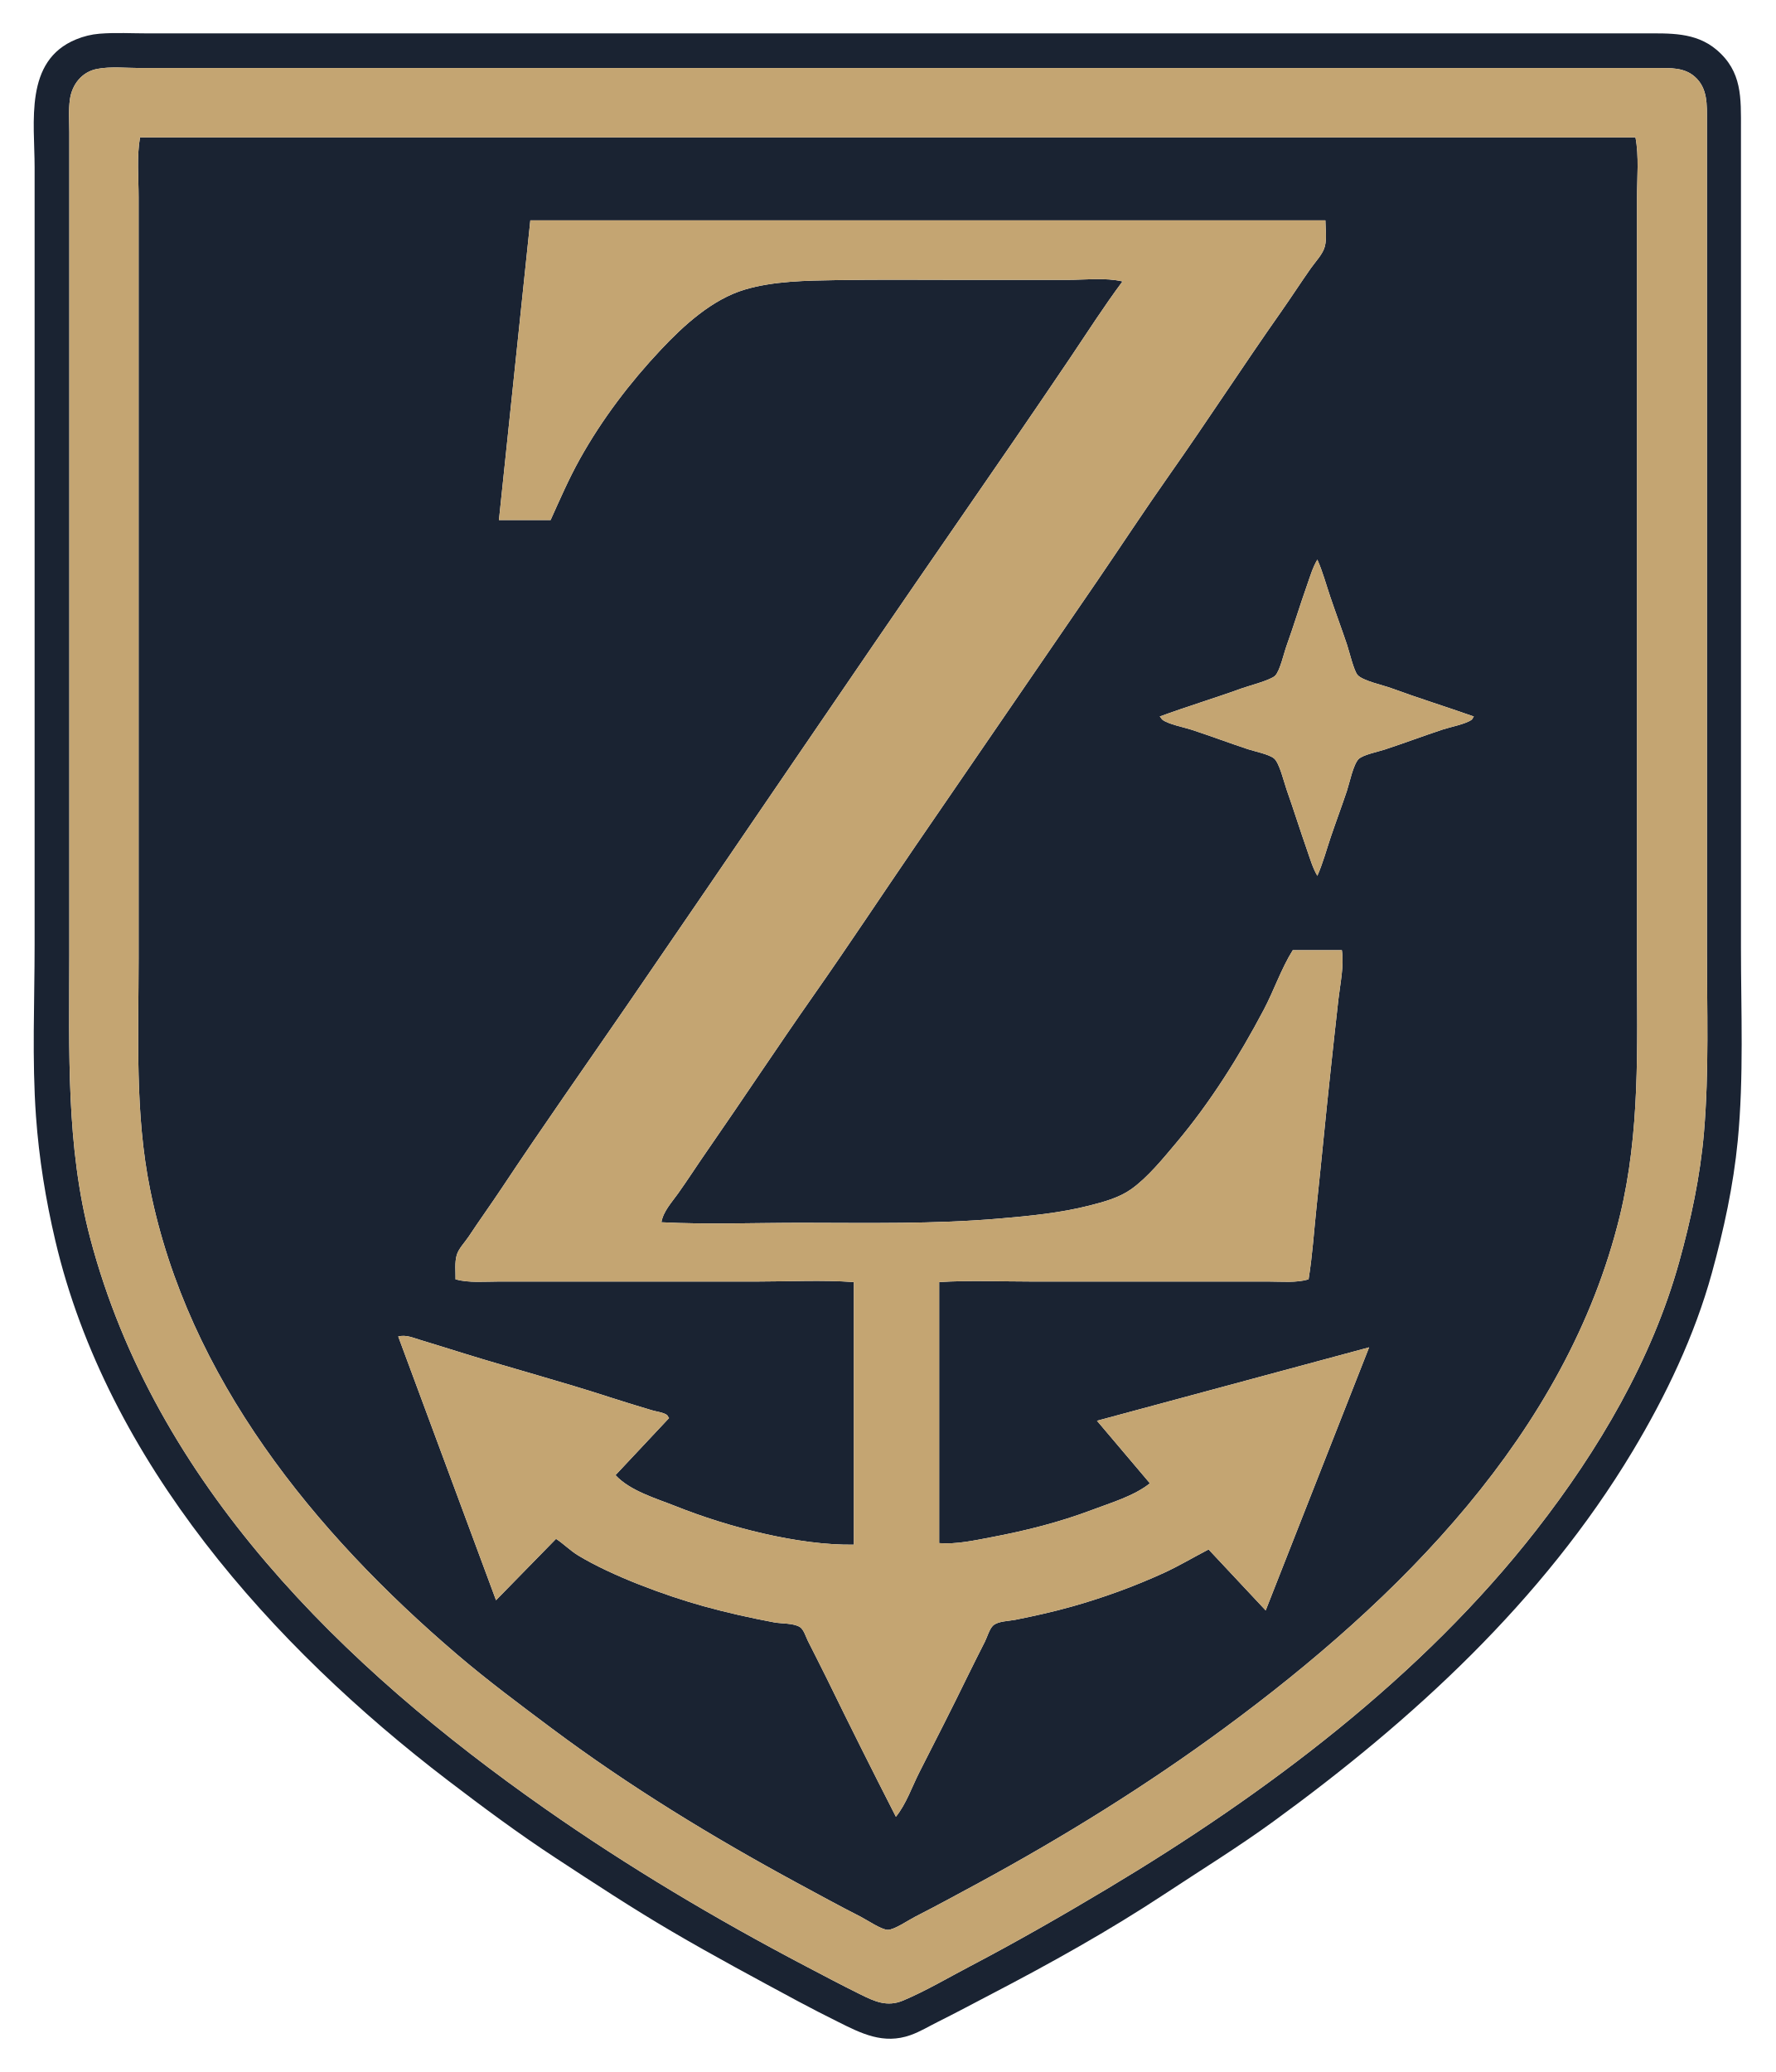
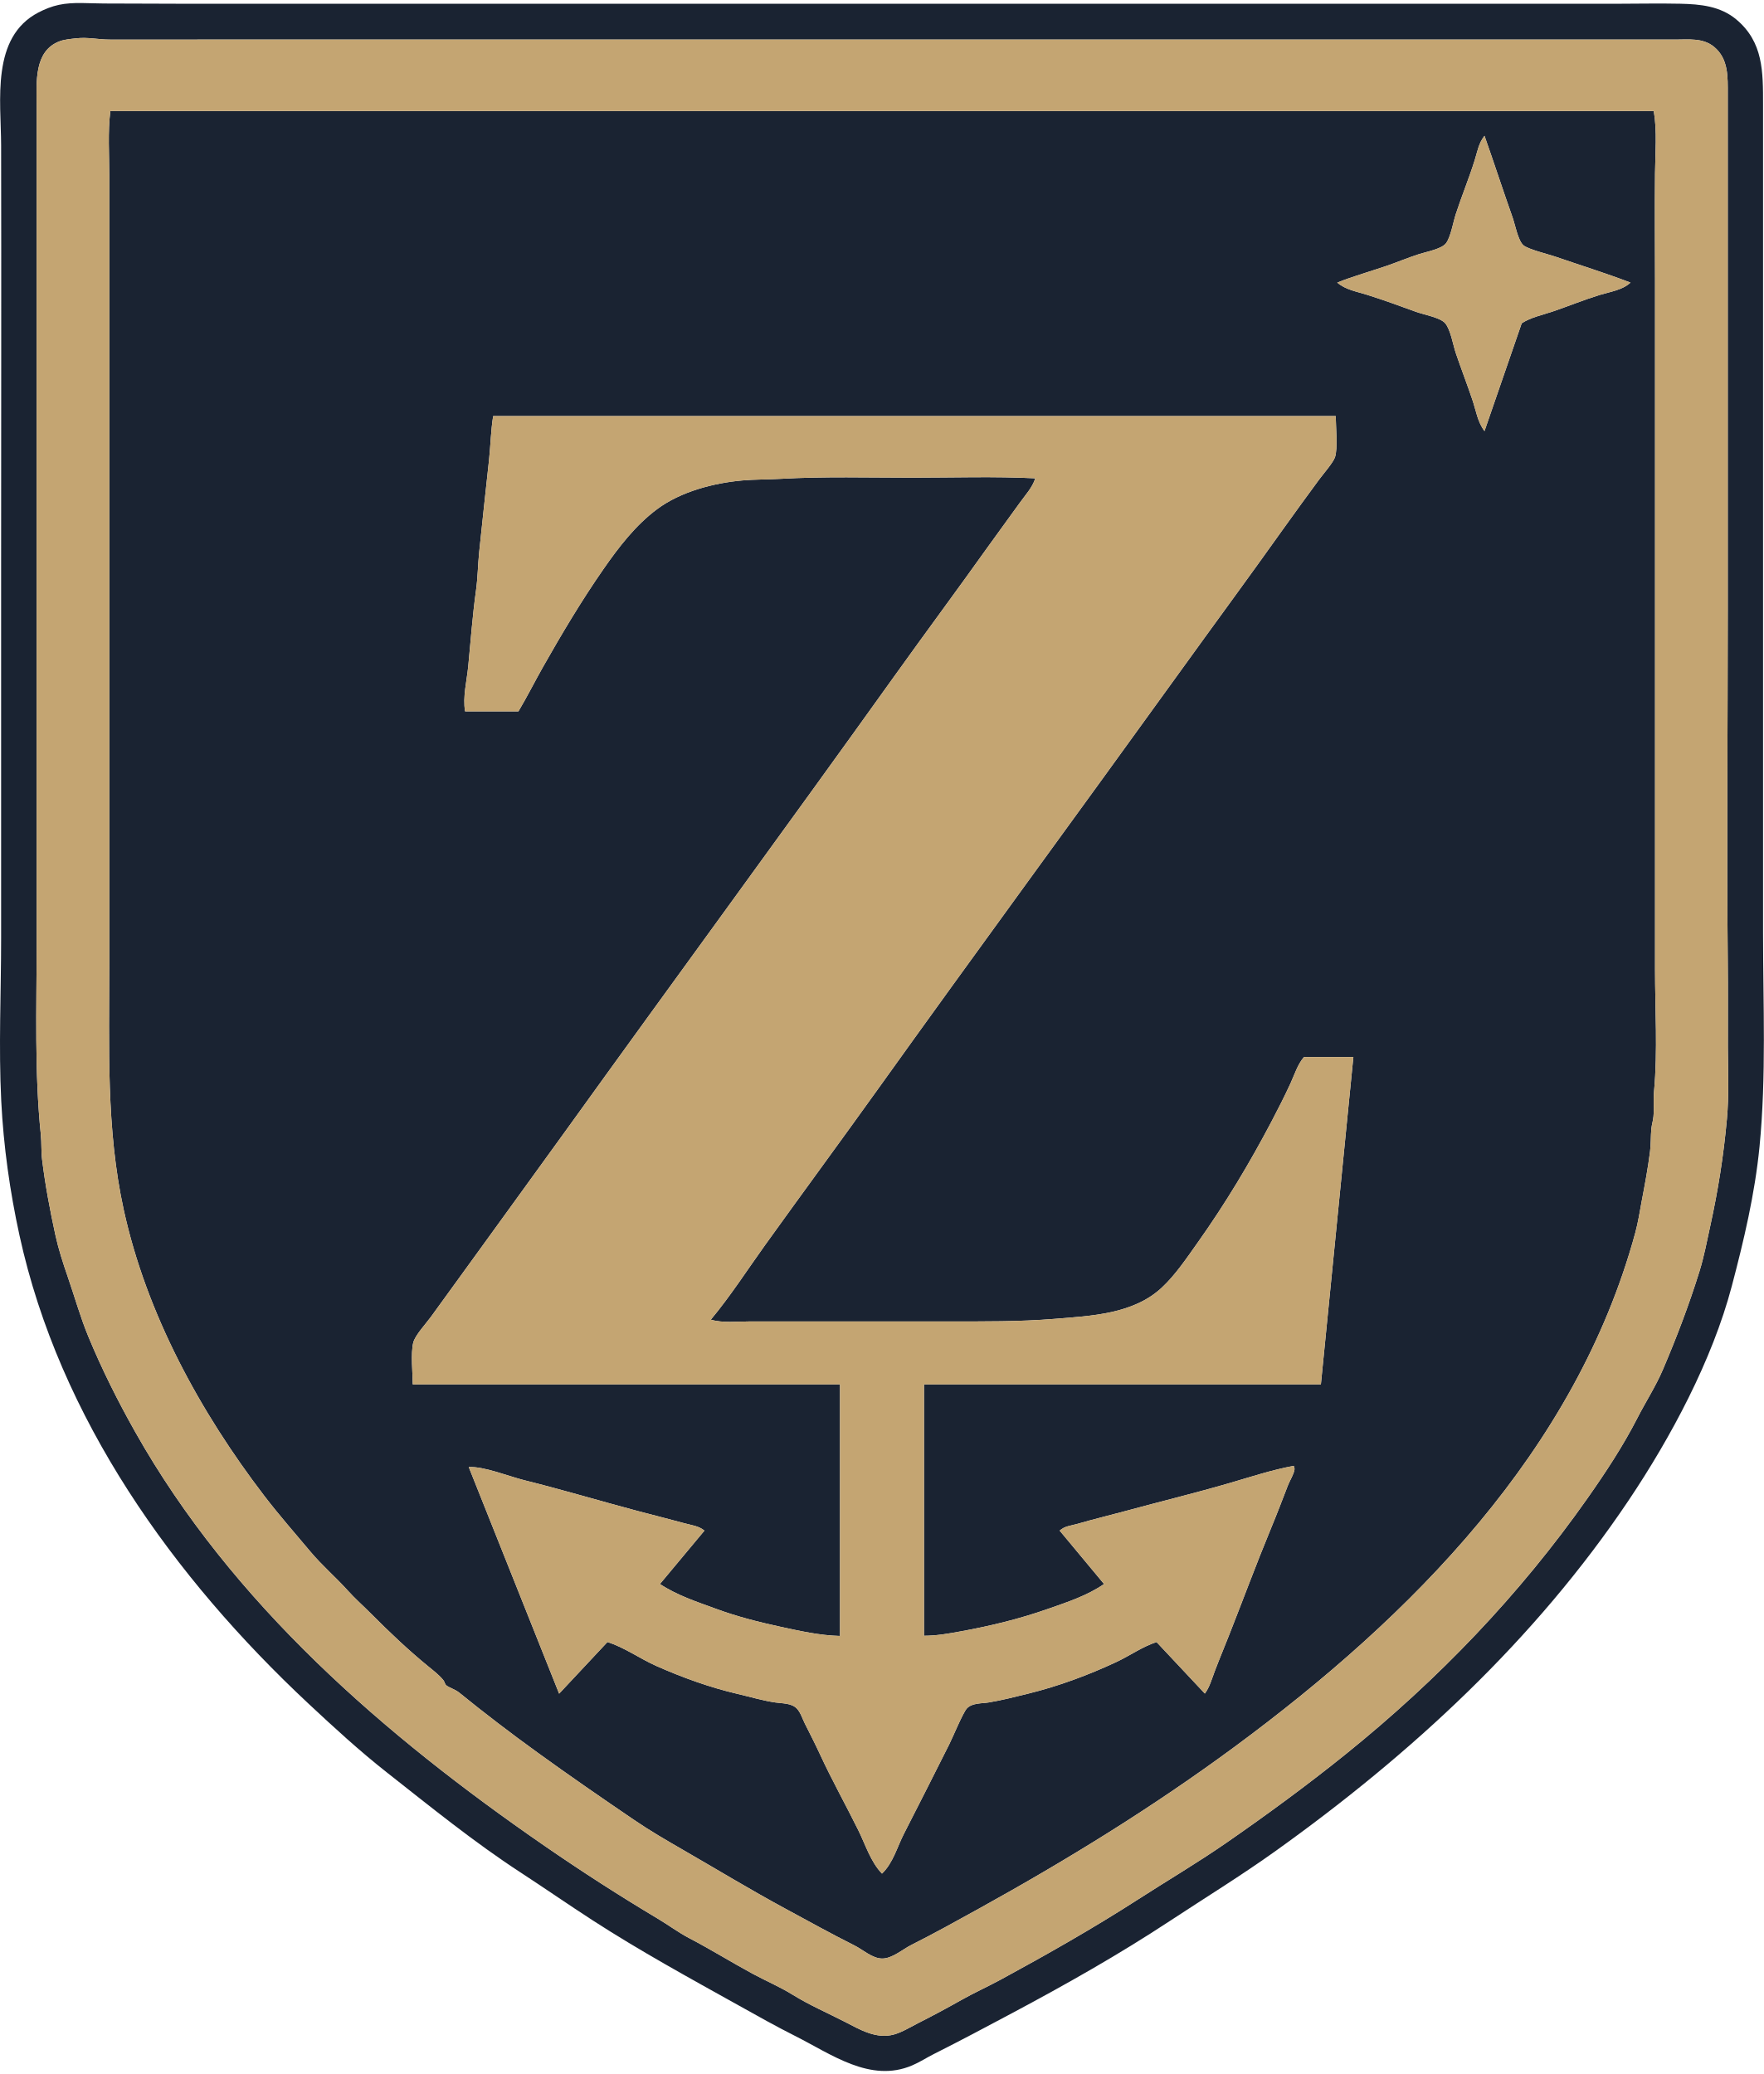
- <svg xmlns="http://www.w3.org/2000/svg" viewBox="178 243 653 762">
-   <style>.t{fill:#1a2332}.g{fill:#C4A572}@media(prefers-color-scheme:dark){.t{fill:#232E42}}</style>
-   <path class="t" fill-rule="evenodd" d="M214.57 255.4C220.49 254.92 226.56 255.28 232.5 255.28C243.17 255.28 253.83 255.28 264.5 255.28C296.83 255.28 329.17 255.28 361.5 255.28C459.5 255.28 557.5 255.28 655.5 255.28C691.83 255.28 728.17 255.28 764.5 255.28C770.5 255.28 776.5 255.28 782.5 255.28C792.01 255.28 801.53 254.76 809.25 261.25C818.82 269.3 818.3 279 818.3 290.5C818.3 299.5 818.3 308.5 818.3 317.5C818.3 367.83 818.3 418.17 818.3 468.5C818.3 509.5 818.3 550.5 818.3 591.5C818.3 615.09 819.39 638.99 817.12 662.5C815.51 679.08 812 695.17 807.59 711.2C801.26 734.2 790.62 756.45 778.37 776.84C745.36 831.74 697.74 875.45 646.33 912.87C633.3 922.35 619.61 930.78 606.18 939.65C585.87 953.05 564.33 965.04 542.75 976.28C536.17 979.71 529.65 983.21 523.01 986.52C519.68 988.17 516.41 990.18 512.89 991.43C502.9 994.97 494.83 990.87 486.05 986.47C481.17 984.04 476.34 981.58 471.54 979C455.98 970.62 440.42 962.29 425.17 953.35C410.57 944.8 396.43 935.5 382.28 926.23C368.68 917.32 355.65 907.63 342.73 897.77C278.07 848.37 217.41 780.43 198.35 699.29C194.8 684.21 192.34 668.96 191.23 653.5C189.74 632.63 190.73 611.41 190.73 590.5C190.73 546.83 190.73 503.17 190.73 459.5C190.73 407.83 190.73 356.17 190.73 304.5C190.73 287.91 186.84 265.32 205.98 257.49C208.71 256.36 211.62 255.64 214.57 255.4ZM213.7 268.35C208.1 269.42 204.5 274.08 203.72 279.5C203.15 283.42 203.49 287.55 203.49 291.5C203.49 298.83 203.49 306.17 203.49 313.5C203.49 361.83 203.49 410.17 203.49 458.5C203.49 503.83 203.49 549.17 203.49 594.5C203.49 629.32 202.21 664.46 211.2 698.44C235.07 788.74 304.13 856.07 378.37 908.09C409 929.55 441.27 948.76 474.39 966.12C480.97 969.57 487.53 973.05 494.19 976.34C499.62 979.03 504.22 981.23 510.22 978.69C518.61 975.14 526.61 970.39 534.66 966.17C551.8 957.18 568.57 947.57 585.17 937.64C643.62 902.68 700.97 859.69 743.09 805.62C765.88 776.37 785.54 743.12 795.56 707.15C799.89 691.61 803.32 675.57 804.69 659.49C806.61 636.93 805.78 614.12 805.78 591.5C805.78 550.5 805.78 509.5 805.78 468.5C805.78 419.83 805.78 371.17 805.78 322.5C805.78 310.83 805.78 299.17 805.78 287.5C805.78 281.6 806.15 275.45 801.29 271.18C797.4 267.77 792.35 268.02 787.5 268.02C778.83 268.02 770.17 268.02 761.5 268.02C726.17 268.02 690.83 268.02 655.5 268.02C555.83 268.02 456.17 268.02 356.5 268.02C324.5 268.02 292.5 268.02 260.5 268.02C250.17 268.02 239.83 268.02 229.5 268.02C224.37 268.02 218.75 267.38 213.7 268.35ZM229.5 293.51C412.83 293.51 596.17 293.51 779.5 293.51C780.84 300.55 780.07 308.3 780.07 315.5C780.07 328.17 780.07 340.83 780.07 353.5C780.07 393.5 780.07 433.5 780.07 473.5C780.07 514.5 780.07 555.5 780.07 596.5C780.07 628.15 781.29 659.34 773.71 690.34C754.15 770.24 692.29 831.46 628.16 878.64C599.55 899.69 569.17 918.52 537.95 935.46C530.15 939.69 522.35 943.93 514.45 947.96C512.14 949.14 506.88 952.74 504.51 952.72C502.17 952.69 496.87 949.09 494.59 947.92C486.68 943.9 478.9 939.64 471.1 935.42C439.94 918.54 409.27 899.83 380.88 878.6C369.1 869.78 357.3 861.01 346.1 851.44C293.53 806.54 247.24 749.75 233.21 680.44C227.56 652.53 228.98 623.82 228.98 595.5C228.98 555.17 228.98 514.83 228.98 474.5C228.98 434.17 228.98 393.83 228.98 353.5C228.98 340.83 228.98 328.17 228.98 315.5C228.98 308.28 228.26 300.6 229.5 293.51ZM665.46 324.03C567.99 324.03 470.52 324.03 373.05 324.03C369.2 360.77 365.35 397.52 361.5 434.26C367.83 434.26 374.17 434.26 380.5 434.26C383.93 426.66 387.21 419.07 391.29 411.76C399.4 397.22 409.68 383.69 421.08 371.58C429.48 362.65 439.94 353.07 451.96 349.49C462.52 346.35 474.56 346.2 485.5 346.02C501.49 345.76 517.5 345.93 533.5 345.93C545.83 345.93 558.17 345.93 570.5 345.93C577.06 345.93 584.5 345 590.84 346.5C584 355.68 577.79 365.4 571.4 374.89C557.86 394.95 544.12 414.91 530.36 434.82C489.6 493.81 449.46 553.23 408.86 612.33C393.38 634.86 377.61 657.22 362.49 679.99C358.51 685.98 354.3 691.81 350.34 697.81C348.98 699.86 346.67 702.18 345.98 704.55C345.17 707.32 345.58 710.64 345.54 713.5C350.59 714.87 356.2 714.3 361.5 714.3C370.83 714.3 380.17 714.3 389.5 714.3C411.83 714.3 434.17 714.3 456.5 714.3C468.28 714.3 480.29 713.65 492.03 714.5C492.03 746.69 492.03 778.88 492.03 811.07C471.57 811.38 445.55 804.52 426.53 796.92C419.29 794.03 409.78 791.34 404.37 785.5C410.94 778.5 417.5 771.5 424.07 764.5C423.72 764.18 423.63 763.6 423.24 763.33C421.88 762.39 419.35 762.12 417.77 761.64C412.69 760.1 407.58 758.58 402.53 756.93C384.72 751.12 366.57 746.3 348.67 740.75C343.32 739.09 337.98 737.41 332.62 735.79C329.73 734.92 327.34 733.79 324.46 734.5C336.45 766.83 348.44 799.17 360.43 831.5C367.79 823.98 375.14 816.46 382.5 808.93C385.31 810.76 387.7 813.24 390.57 814.99C402.98 822.53 422.65 829.79 436.69 833.68C445.26 836.06 454 838.01 462.73 839.65C465.47 840.17 469.76 839.86 472.18 841.36C473.6 842.24 474.38 844.96 475.1 846.4C477.42 851.07 479.84 855.69 482.13 860.38C490.41 877.37 498.89 894.3 507.5 911.13C511.3 906.44 513.43 900.07 516.18 894.67C522.02 883.18 527.92 871.68 533.56 860.08C535.73 855.6 538.01 851.17 540.24 846.72C541.07 845.08 541.91 842.01 543.28 840.79C545.13 839.16 549.02 839.17 551.36 838.71C558.4 837.31 565.49 835.73 572.4 833.78C583.81 830.56 595.21 826.41 606 821.48C611.66 818.89 617.03 815.65 622.5 812.83C629.5 820.3 636.5 827.77 643.5 835.25C656.18 803 668.86 770.75 681.54 738.5C648.18 747.5 614.81 756.5 581.45 765.5C587.94 773.17 594.43 780.83 600.92 788.5C595.1 793.16 586.66 795.63 579.72 798.25C567.67 802.81 555.3 805.93 542.64 808.32C536.39 809.5 529.75 810.99 523.41 810.5C523.41 778.5 523.41 746.5 523.41 714.5C534.7 713.79 546.18 714.3 557.5 714.3C577.83 714.3 598.17 714.3 618.5 714.3C627.17 714.3 635.83 714.3 644.5 714.3C649.41 714.3 654.63 714.85 659.27 713.5C660.72 704.59 661.28 695.48 662.24 686.5C664 670.19 665.52 653.84 667.29 637.53C668.27 628.53 669.21 619.51 670.25 610.51C670.93 604.59 672.35 598.32 671.52 592.44C665.5 592.44 659.48 592.44 653.46 592.44C649.22 599.22 646.56 607.2 642.81 614.31C633.73 631.5 623.21 648.3 610.68 663.2C605.91 668.88 599.98 676.18 593.91 680.42C589.47 683.52 583.92 685.02 578.74 686.34C567.87 689.11 556.65 690.18 545.5 691.14C521.55 693.2 497.52 692.73 473.5 692.7C456.14 692.67 438.58 693.4 421.25 692.5C421.94 688.51 425.02 685.23 427.41 681.88C431.02 676.8 434.4 671.53 437.96 666.41C451.22 647.31 464.02 627.89 477.37 608.86C490.04 590.8 502.2 572.38 514.66 554.18C536.86 521.72 559.2 489.34 581.39 456.87C590.31 443.82 598.99 430.58 608.09 417.65C622.04 397.84 635.22 377.5 649.15 357.69C652.87 352.39 656.39 346.95 660.11 341.65C661.8 339.24 664.61 336.4 665.3 333.49C666 330.57 665.49 327.02 665.46 324.03ZM662.5 448.8C660.76 451.74 659.83 455.02 658.69 458.25C656.07 465.65 653.8 473.19 651.14 480.58C650.19 483.21 648.78 489.62 647 491.47C645.42 493.12 637.21 495.23 634.62 496.17C624.65 499.79 614.49 502.83 604.54 506.5C604.96 506.86 605.17 507.44 605.62 507.77C607.95 509.42 613.37 510.44 616.22 511.37C623.17 513.64 630.01 516.23 636.95 518.52C639.41 519.33 644.67 520.38 646.55 521.91C648.56 523.53 650.24 530.71 651.18 533.37C653.8 540.78 656.13 548.29 658.74 555.71C659.86 558.91 660.78 562.17 662.5 565.1C664.52 560.52 665.83 555.61 667.43 550.86C669.36 545.16 671.47 539.53 673.38 533.83C674.32 530.99 675.71 524.09 677.71 522.13C679.31 520.57 684.96 519.43 687.25 518.67C694.43 516.31 701.5 513.64 708.68 511.27C711.42 510.37 717.09 509.29 719.26 507.68C719.64 507.4 719.72 506.83 720.06 506.5C709.91 502.92 699.6 499.72 689.5 496.01C686.6 494.95 679.16 493.36 677.29 491.22C675.91 489.64 674.21 482.47 673.42 480.11C671.42 474.17 669.23 468.3 667.22 462.36C665.69 457.84 664.45 453.16 662.5 448.8Z" />
-   <path class="g" fill-rule="evenodd" d="M213.7 268.35C218.75 267.38 224.37 268.02 229.5 268.02C239.83 268.02 250.17 268.02 260.5 268.02C292.5 268.02 324.5 268.02 356.5 268.02C456.17 268.02 555.83 268.02 655.5 268.02C690.83 268.02 726.17 268.02 761.5 268.02C770.17 268.02 778.83 268.02 787.5 268.02C792.35 268.02 797.4 267.77 801.29 271.18C806.15 275.45 805.78 281.6 805.78 287.5C805.78 299.17 805.78 310.83 805.78 322.5C805.78 371.17 805.78 419.83 805.78 468.5C805.78 509.5 805.78 550.5 805.78 591.5C805.78 614.12 806.61 636.93 804.69 659.49C803.32 675.57 799.89 691.61 795.56 707.15C785.54 743.12 765.88 776.37 743.09 805.62C700.97 859.69 643.62 902.68 585.17 937.64C568.57 947.57 551.8 957.18 534.66 966.17C526.61 970.39 518.61 975.14 510.22 978.69C504.22 981.23 499.62 979.03 494.19 976.34C487.53 973.05 480.97 969.57 474.39 966.12C441.27 948.76 409 929.55 378.37 908.09C304.13 856.07 235.07 788.74 211.2 698.44C202.21 664.46 203.49 629.32 203.49 594.5C203.49 549.17 203.49 503.83 203.49 458.5C203.49 410.17 203.49 361.83 203.49 313.5C203.49 306.17 203.49 298.83 203.49 291.5C203.49 287.55 203.15 283.42 203.72 279.5C204.5 274.08 208.1 269.42 213.7 268.35ZM229.5 293.51C228.26 300.6 228.98 308.28 228.98 315.5C228.98 328.17 228.98 340.83 228.98 353.5C228.98 393.83 228.98 434.17 228.98 474.5C228.98 514.83 228.98 555.17 228.98 595.5C228.98 623.82 227.56 652.53 233.21 680.44C247.24 749.75 293.53 806.54 346.1 851.44C357.3 861.01 369.1 869.78 380.88 878.6C409.27 899.83 439.94 918.54 471.1 935.42C478.9 939.64 486.68 943.9 494.59 947.92C496.87 949.09 502.17 952.69 504.51 952.72C506.88 952.74 512.14 949.14 514.45 947.96C522.35 943.93 530.15 939.69 537.95 935.46C569.17 918.52 599.55 899.69 628.16 878.64C692.29 831.46 754.15 770.24 773.71 690.34C781.29 659.34 780.07 628.15 780.07 596.5C780.07 555.5 780.07 514.5 780.07 473.5C780.07 433.5 780.07 393.5 780.07 353.5C780.07 340.83 780.07 328.17 780.07 315.5C780.07 308.3 780.84 300.55 779.5 293.51C596.17 293.51 412.83 293.51 229.5 293.51ZM665.46 324.03C665.49 327.02 666 330.57 665.3 333.49C664.61 336.4 661.8 339.24 660.11 341.65C656.39 346.95 652.87 352.39 649.15 357.69C635.22 377.5 622.04 397.84 608.09 417.65C598.99 430.58 590.31 443.82 581.39 456.87C559.2 489.34 536.86 521.72 514.66 554.18C502.2 572.38 490.04 590.8 477.37 608.86C464.02 627.89 451.22 647.31 437.96 666.41C434.4 671.53 431.02 676.8 427.41 681.88C425.02 685.23 421.94 688.51 421.25 692.5C438.58 693.4 456.14 692.67 473.5 692.7C497.52 692.73 521.55 693.2 545.5 691.14C556.65 690.18 567.87 689.11 578.74 686.34C583.92 685.02 589.47 683.52 593.91 680.42C599.98 676.18 605.91 668.88 610.68 663.2C623.21 648.3 633.73 631.5 642.81 614.31C646.56 607.2 649.22 599.22 653.46 592.44C659.48 592.44 665.5 592.44 671.52 592.44C672.35 598.32 670.93 604.59 670.25 610.51C669.21 619.51 668.27 628.53 667.29 637.53C665.52 653.84 664 670.19 662.24 686.5C661.28 695.48 660.72 704.59 659.27 713.5C654.63 714.85 649.41 714.3 644.5 714.3C635.83 714.3 627.17 714.3 618.5 714.3C598.17 714.3 577.83 714.3 557.5 714.3C546.18 714.3 534.7 713.79 523.41 714.5C523.41 746.5 523.41 778.5 523.41 810.5C529.75 810.99 536.39 809.5 542.64 808.32C555.3 805.93 567.67 802.81 579.72 798.25C586.66 795.63 595.1 793.16 600.92 788.5C594.43 780.83 587.94 773.17 581.45 765.5C614.81 756.5 648.18 747.5 681.54 738.5C668.86 770.75 656.18 803 643.5 835.25C636.5 827.77 629.5 820.3 622.5 812.83C617.03 815.65 611.66 818.89 606 821.48C595.21 826.41 583.81 830.56 572.4 833.78C565.49 835.73 558.4 837.31 551.36 838.71C549.02 839.17 545.13 839.16 543.28 840.79C541.91 842.01 541.07 845.08 540.24 846.72C538.01 851.17 535.73 855.6 533.56 860.08C527.92 871.68 522.02 883.18 516.18 894.67C513.43 900.07 511.3 906.44 507.5 911.13C498.89 894.3 490.41 877.37 482.13 860.38C479.84 855.69 477.42 851.07 475.1 846.4C474.38 844.96 473.6 842.24 472.18 841.36C469.76 839.86 465.47 840.17 462.73 839.65C454 838.01 445.26 836.06 436.69 833.68C422.65 829.79 402.98 822.53 390.57 814.99C387.7 813.24 385.31 810.76 382.5 808.93C375.14 816.46 367.79 823.98 360.43 831.5C348.44 799.17 336.45 766.83 324.46 734.5C327.34 733.79 329.73 734.92 332.62 735.79C337.98 737.41 343.32 739.09 348.67 740.75C366.57 746.3 384.72 751.12 402.53 756.93C407.58 758.58 412.69 760.1 417.77 761.64C419.35 762.12 421.88 762.39 423.24 763.33C423.63 763.6 423.72 764.18 424.07 764.5C417.5 771.5 410.94 778.5 404.37 785.5C409.78 791.34 419.29 794.03 426.53 796.92C445.55 804.52 471.57 811.38 492.03 811.07C492.03 778.88 492.03 746.69 492.03 714.5C480.29 713.65 468.28 714.3 456.5 714.3C434.17 714.3 411.83 714.3 389.5 714.3C380.17 714.3 370.83 714.3 361.5 714.3C356.2 714.3 350.59 714.87 345.54 713.5C345.58 710.64 345.17 707.32 345.98 704.55C346.67 702.18 348.98 699.86 350.34 697.81C354.3 691.81 358.51 685.98 362.49 679.99C377.61 657.22 393.38 634.86 408.86 612.33C449.46 553.23 489.6 493.81 530.36 434.82C544.12 414.91 557.86 394.95 571.4 374.89C577.79 365.4 584 355.68 590.84 346.5C584.5 345 577.06 345.93 570.5 345.93C558.17 345.93 545.83 345.93 533.5 345.93C517.5 345.93 501.49 345.76 485.5 346.02C474.56 346.2 462.52 346.35 451.96 349.49C439.94 353.07 429.48 362.65 421.08 371.58C409.68 383.69 399.4 397.22 391.29 411.76C387.21 419.07 383.93 426.66 380.5 434.26C374.17 434.26 367.83 434.26 361.5 434.26C365.35 397.52 369.2 360.77 373.05 324.03C470.52 324.03 567.99 324.03 665.46 324.03ZM662.5 448.8C664.45 453.16 665.69 457.84 667.22 462.36C669.23 468.3 671.42 474.17 673.42 480.11C674.21 482.47 675.91 489.64 677.29 491.22C679.16 493.36 686.6 494.95 689.5 496.01C699.6 499.72 709.91 502.92 720.06 506.5C719.72 506.83 719.64 507.4 719.26 507.68C717.09 509.29 711.42 510.37 708.68 511.27C701.5 513.64 694.43 516.31 687.25 518.67C684.96 519.43 679.31 520.57 677.71 522.13C675.71 524.09 674.32 530.99 673.38 533.83C671.47 539.53 669.36 545.16 667.43 550.86C665.83 555.61 664.52 560.52 662.5 565.1C660.78 562.17 659.86 558.91 658.74 555.71C656.13 548.29 653.8 540.78 651.18 533.37C650.24 530.71 648.56 523.53 646.55 521.91C644.67 520.38 639.41 519.33 636.95 518.52C630.01 516.23 623.17 513.64 616.22 511.37C613.37 510.44 607.95 509.42 605.62 507.77C605.17 507.44 604.96 506.86 604.54 506.5C614.49 502.83 624.65 499.79 634.62 496.17C637.21 495.23 645.42 493.12 647 491.47C648.78 489.62 650.19 483.21 651.14 480.58C653.8 473.19 656.07 465.65 658.69 458.25C659.83 455.02 660.76 451.74 662.5 448.8Z" />
+ <svg xmlns="http://www.w3.org/2000/svg" viewBox="0 0 1000 1176" width="1000" height="1176" role="img" aria-label="Zarparia">
+   <style>.n{fill:#1A2332}@media(prefers-color-scheme:dark){.n{fill:#232E42}}</style>
+   <path d="M33.321 2.764 C41.507 0.991 50.688 1.986 59.004 1.986 C75.333 1.986 91.677 2.144 108.007 2.144 C158.927 2.144 209.861 2.144 260.781 2.144 C422.679 2.144 584.591 2.144 746.488 2.144 C802.698 2.144 858.907 2.144 915.117 2.144 C927.598 2.144 940.108 1.842 952.589 2.116 C963.932 2.361 975.275 3.441 984.341 11.008 C999.748 23.879 999.532 40.741 999.532 59.348 C999.532 72.795 999.532 86.257 999.532 99.704 C999.532 179.939 999.532 260.16 999.532 340.395 C999.532 403.335 999.532 466.261 999.532 529.201 C999.532 569.456 1001.448 610.114 997.528 650.21 C994.891 677.032 988.65 703.335 981.79 729.336 C970.735 771.204 947.329 814.961 923.26 850.834 C870.25 929.83 800.118 994.543 722.967 1049.7 C703.481 1063.623 683.087 1076.148 663.111 1089.306 C634.257 1108.302 604.365 1125.194 573.911 1141.423 C559.138 1149.292 544.379 1157.161 529.405 1164.685 C525.297 1166.746 521.406 1169.311 517.168 1171.113 C493.402 1181.288 471.221 1164.685 450.654 1154.365 C439.902 1148.96 429.381 1143.037 418.874 1137.171 C390.928 1121.605 362.895 1106.27 335.987 1088.86 C322.309 1080.01 308.891 1070.7 295.242 1061.793 C268.78 1044.555 244.221 1024.594 219.431 1005.093 C203.909 992.886 189.367 979.525 174.911 966.02 C98.307 894.375 33.753 804.382 11.053 700.51 C5.605 675.605 1.987 649.864 0.705 624.325 C-0.838 593.669 0.633 562.768 0.633 532.084 C0.633 461.462 0.633 390.84 0.633 320.218 C0.633 240.948 0.791 161.678 0.633 82.409 C0.575 57.071 -5.262 21.14 21.805 7.059 C25.408 5.185 29.357 3.614 33.321 2.764 ZM43.496 21.702 C40.426 22.048 36.722 22.308 33.839 23.389 C19.124 28.851 20.767 46.838 20.767 59.348 C20.767 71.844 20.767 84.325 20.767 96.821 C20.767 178.008 20.767 259.209 20.767 340.395 C20.767 405.728 20.767 471.075 20.767 536.408 C20.767 572.036 19.499 607.981 23.145 643.378 C23.621 648.034 23.289 652.819 23.866 657.474 C25.624 671.843 28.319 686.198 31.418 700.352 C33.148 708.25 35.684 716.09 38.322 723.715 C42.271 735.115 45.499 746.761 50.126 757.959 C57.836 776.58 66.816 794.481 76.703 812.021 C131.586 909.335 218.105 984.137 308.948 1046.789 C329.832 1061.187 351.134 1074.923 372.941 1087.937 C378.908 1091.483 384.644 1095.792 390.784 1098.992 C402.933 1105.333 414.694 1112.669 426.772 1119.198 C434.252 1123.248 442.179 1126.578 449.385 1131.06 C458.653 1136.825 469.073 1141.336 478.787 1146.323 C487.377 1150.733 496.76 1156.426 506.906 1153.573 C511.591 1152.247 516.231 1149.321 520.57 1147.13 C528.828 1142.965 536.942 1138.598 544.985 1134.058 C552.407 1129.864 560.219 1126.361 567.714 1122.283 C593.887 1108.057 620.06 1093.198 645.124 1077.056 C661.756 1066.347 678.85 1056.273 695.122 1045.002 C718.254 1028.975 741.011 1012.314 762.933 994.644 C815.28 952.458 861.559 904.291 900.127 849.379 C910.36 834.808 920.204 819.862 928.304 804.036 C932.974 794.899 938.638 786.194 942.717 776.667 C950.557 758.319 957.576 739.871 963.5 720.832 C966.094 712.487 967.708 703.782 969.582 695.264 C974.079 674.74 977.149 655.384 979.051 634.414 C980.262 621.14 979.642 607.376 979.584 594.058 C979.541 577.729 979.685 561.385 979.527 545.055 C978.893 478.771 979.527 412.444 979.527 346.16 C979.527 266.891 979.527 187.621 979.527 108.351 C979.527 90.09 979.527 71.844 979.527 53.583 C979.527 43.768 980.046 33.377 971.729 26.531 C965.446 21.371 957.331 22.437 949.707 22.437 C935.77 22.437 921.847 22.437 907.91 22.437 C850.735 22.437 793.574 22.437 736.399 22.437 C579.777 22.437 423.169 22.437 266.546 22.437 C215.136 22.437 163.741 22.437 112.331 22.437 C95.511 22.437 78.706 22.495 61.886 22.437 C55.718 22.409 49.737 21.011 43.496 21.702 ZM937.571 62.951 C939.532 74.554 938.407 86.545 938.292 98.262 C938.076 118.44 938.292 138.618 938.292 158.796 C938.292 223.177 938.292 287.544 938.292 351.925 C938.292 417.748 938.292 483.556 938.292 549.379 C938.292 572.295 939.834 595.773 937.744 618.574 C937.298 623.359 937.816 628.202 937.413 632.972 C937.211 635.408 936.418 637.743 936.188 640.179 C935.813 644.387 936 648.668 935.467 652.876 C934.285 662.317 932.541 671.598 930.769 680.895 C929.644 686.905 928.708 693.088 927.093 699.011 C893.469 822.586 800.219 916.47 699.834 990.551 C653.685 1024.608 605.244 1054.442 555.074 1082.187 C542.347 1089.22 529.621 1096.311 516.621 1102.84 C511.677 1105.319 505.768 1110.623 500.032 1110.536 C494.526 1110.464 489.237 1105.521 484.509 1103.157 C471.206 1096.484 458.192 1089.263 445.047 1082.143 C425.489 1071.564 406.594 1060.078 387.339 1048.98 C378.072 1043.633 368.545 1038.113 359.652 1032.045 C341.074 1019.405 322.669 1006.722 304.48 993.549 C289.506 982.71 274.776 971.468 260.421 959.809 C257.956 957.805 254.613 956.984 252.912 955.542 C252.292 955.024 252.033 953.582 251.514 952.905 C249.41 950.109 245.922 947.428 243.227 945.223 C231.639 935.783 220.786 925.463 210.207 914.841 C205.883 910.474 201.329 906.496 197.207 901.913 C190.419 894.361 182.607 887.688 176.064 879.89 C167.301 869.427 158.235 859.136 149.919 848.283 C113.426 800.592 83.087 745.002 70.174 686.098 C60.07 640.049 61.959 593.439 61.959 546.496 C61.959 484.046 61.959 421.582 61.959 359.132 C61.959 293.799 61.959 228.452 61.959 163.119 C61.959 141.976 61.959 120.847 61.959 99.704 C61.959 87.467 61.051 75.13 62.564 62.951 C354.233 62.951 645.902 62.951 937.571 62.951 ZM841.612 77.004 C838.311 81.14 837.648 85.695 836.092 90.696 C832.878 101.058 828.655 111.147 825.311 121.481 C823.855 125.978 822.501 134.092 819.892 137.796 C817.514 141.183 808.434 142.812 804.485 144.095 C798.417 146.055 792.566 148.505 786.57 150.595 C777.101 153.867 767.444 156.504 758.134 160.237 C762.832 164.301 769.044 165.281 775.011 167.155 C784.322 170.095 793.56 173.439 802.727 176.797 C806.949 178.354 816.548 180.04 819.315 183.283 C822.385 186.886 823.798 195.663 825.369 200.304 C828.395 209.168 831.782 217.931 834.78 226.823 C836.827 232.877 837.677 239.29 841.612 244.436 C848.645 224.056 855.679 203.677 862.712 183.297 C867.944 179.896 874.487 178.613 880.368 176.61 C889.217 173.583 897.937 170.009 906.872 167.256 C912.767 165.454 919.873 164.489 924.369 160.237 C910.331 154.861 895.861 150.379 881.665 145.478 C877.73 144.124 866.171 141.342 863.606 139.007 C860.593 136.269 858.979 127.405 857.552 123.355 C852.104 107.948 847.06 92.425 841.612 77.004 ZM757.269 235.932 C598.052 235.932 438.821 235.932 279.59 235.932 C278.249 244.234 278.12 252.766 277.212 261.126 C275.338 278.406 273.45 295.73 271.663 313.011 C270.928 320.16 270.87 327.482 269.89 334.587 C267.887 348.928 266.849 363.427 265.451 377.854 C264.629 386.256 262.28 395.034 263.664 403.35 C273.753 403.35 283.842 403.35 293.93 403.35 C298.845 395.106 303.14 386.501 307.867 378.142 C318.547 359.29 329.645 340.655 342.011 322.855 C350.688 310.359 360.301 297.763 372.638 288.625 C385.955 278.738 404.533 273.881 420.82 272.425 C427.983 271.791 435.203 271.935 442.381 271.517 C467.3 270.105 492.378 270.84 517.327 270.84 C540.474 270.84 563.822 270.061 586.94 271.214 C585.268 276.504 581.348 280.612 578.091 285.18 C572.095 293.597 565.898 301.87 559.902 310.302 C542.347 334.947 524.303 359.247 506.69 383.878 C445.249 469.763 382.756 554.899 321.084 640.626 C302.203 666.871 283.121 692.972 264.211 719.204 C257.567 728.413 250.865 737.594 244.207 746.804 C241.555 750.45 235.271 757.195 234.276 761.332 C232.792 767.428 233.959 778.396 234.003 784.983 C314.742 784.983 395.482 784.983 476.222 784.983 C476.222 832.53 476.222 880.078 476.222 927.625 C464.576 927.322 453.479 924.786 442.15 922.336 C429.871 919.684 417.793 916.585 405.989 912.247 C394.949 908.197 383.995 904.666 374.137 898.166 C382.54 888.077 390.957 877.988 399.374 867.899 C396.246 865.247 392.023 864.815 388.045 863.719 C379.325 861.327 370.534 859.151 361.785 856.83 C340.224 851.094 318.85 844.68 297.159 839.29 C288.324 837.085 274.257 831.334 265.754 831.867 C282.833 874.687 299.912 917.522 316.991 960.342 C326.114 950.585 335.252 940.842 344.375 931.084 C353.873 934.024 362.866 940.553 372.105 944.646 C386.719 951.132 402.515 956.854 418.124 960.472 C425.172 962.115 432.335 964.277 439.498 965.329 C443.505 965.934 448.708 965.631 451.749 968.788 C453.882 970.993 454.906 974.538 456.275 977.262 C459.157 983.027 462.126 988.764 464.821 994.615 C471.567 1009.244 479.45 1023.325 486.599 1037.767 C490.692 1046.04 493.575 1055.696 500.032 1062.369 C506.301 1056.431 508.636 1047.265 512.527 1039.684 C521.189 1022.821 529.707 1005.872 538.225 988.937 C540.257 984.887 545.922 971.094 548.199 968.672 C551.153 965.545 556.63 965.948 560.565 965.314 C568.088 964.089 575.756 962.071 583.193 960.255 C600.084 956.105 617.106 949.777 632.859 942.413 C640.497 938.853 647.689 933.664 655.688 931.084 C664.812 940.813 673.949 950.541 683.073 960.284 C685.84 956.551 687.036 951.939 688.679 947.63 C691.288 940.741 694.156 933.923 696.851 927.063 C704.749 907.044 712.215 886.837 720.43 866.962 C723.846 858.733 727.002 850.474 730.202 842.158 C731.268 839.405 733.546 835.989 733.92 833.092 C734.007 832.444 733.517 831.824 733.517 831.161 C721.324 833.381 709.087 837.431 697.211 840.89 C677.682 846.583 657.807 851.411 638.177 856.758 C629.054 859.237 619.873 861.428 610.822 864.065 C607.161 865.132 603.529 865.276 600.762 867.899 C609.15 877.988 617.538 888.077 625.926 898.166 C616.255 904.824 605.086 908.427 594.089 912.29 C577.961 917.954 561.559 921.947 544.754 925.002 C537.678 926.299 531.076 927.495 523.841 927.51 C523.841 880.006 523.841 832.487 523.841 784.983 C598.845 784.983 673.848 784.983 748.852 784.983 C754.992 723.109 761.132 661.236 767.271 599.348 C757.946 599.348 748.607 599.348 739.282 599.348 C735.664 603.484 733.892 609.35 731.586 614.38 C728.285 621.529 724.696 628.62 721.035 635.581 C708.482 659.506 694.631 682.566 678.994 704.589 C672.796 713.309 666.411 722.922 658.528 730.229 C642.4 745.161 618.677 746.112 598.038 747.813 C577.903 749.456 557.711 749.283 537.505 749.283 C513.479 749.283 489.467 749.283 465.441 749.283 C451.994 749.283 438.533 749.283 425.086 749.283 C417.894 749.283 409.794 750.277 402.991 748.274 C414.103 734.928 423.702 719.996 433.834 705.872 C455.093 676.268 476.697 646.924 497.927 617.277 C554.194 538.656 611.427 460.741 667.968 382.293 C687.886 354.635 708.107 327.222 727.853 299.449 C734.439 290.196 741.17 281.03 747.886 271.877 C750.019 268.981 755.828 262.293 756.837 259.295 C758.552 254.179 757.298 241.798 757.269 235.932 Z" class="n" fill-rule="evenodd" />
+   <path d="M43.496 21.702 C49.737 21.011 55.718 22.409 61.886 22.437 C78.706 22.495 95.511 22.437 112.331 22.437 C163.741 22.437 215.136 22.437 266.546 22.437 C423.169 22.437 579.777 22.437 736.399 22.437 C793.574 22.437 850.735 22.437 907.91 22.437 C921.847 22.437 935.77 22.437 949.707 22.437 C957.331 22.437 965.446 21.371 971.729 26.531 C980.046 33.377 979.527 43.768 979.527 53.583 C979.527 71.844 979.527 90.09 979.527 108.351 C979.527 187.621 979.527 266.891 979.527 346.16 C979.527 412.444 978.893 478.771 979.527 545.055 C979.685 561.385 979.541 577.729 979.584 594.058 C979.642 607.376 980.262 621.14 979.051 634.414 C977.149 655.384 974.079 674.74 969.582 695.264 C967.708 703.782 966.094 712.487 963.5 720.832 C957.576 739.871 950.557 758.319 942.717 776.667 C938.638 786.194 932.974 794.899 928.304 804.036 C920.204 819.862 910.36 834.808 900.127 849.379 C861.559 904.291 815.28 952.458 762.933 994.644 C741.011 1012.314 718.254 1028.975 695.122 1045.002 C678.85 1056.273 661.756 1066.347 645.124 1077.056 C620.06 1093.198 593.887 1108.057 567.714 1122.283 C560.219 1126.361 552.407 1129.864 544.985 1134.058 C536.942 1138.598 528.828 1142.965 520.57 1147.13 C516.231 1149.321 511.591 1152.247 506.906 1153.573 C496.76 1156.426 487.377 1150.733 478.787 1146.323 C469.073 1141.336 458.653 1136.825 449.385 1131.06 C442.179 1126.578 434.252 1123.248 426.772 1119.198 C414.694 1112.669 402.933 1105.333 390.784 1098.992 C384.644 1095.792 378.908 1091.483 372.941 1087.937 C351.134 1074.923 329.832 1061.187 308.948 1046.789 C218.105 984.137 131.586 909.335 76.703 812.021 C66.816 794.481 57.836 776.58 50.126 757.959 C45.499 746.761 42.271 735.115 38.322 723.715 C35.684 716.09 33.148 708.25 31.418 700.352 C28.319 686.198 25.624 671.843 23.866 657.474 C23.289 652.819 23.621 648.034 23.145 643.378 C19.499 607.981 20.767 572.036 20.767 536.408 C20.767 471.075 20.767 405.728 20.767 340.395 C20.767 259.209 20.767 178.008 20.767 96.821 C20.767 84.325 20.767 71.844 20.767 59.348 C20.767 46.838 19.124 28.851 33.839 23.389 C36.722 22.308 40.426 22.048 43.496 21.702 ZM937.571 62.951 C645.902 62.951 354.233 62.951 62.564 62.951 C61.051 75.13 61.959 87.467 61.959 99.704 C61.959 120.847 61.959 141.976 61.959 163.119 C61.959 228.452 61.959 293.799 61.959 359.132 C61.959 421.582 61.959 484.046 61.959 546.496 C61.959 593.439 60.07 640.049 70.174 686.098 C83.087 745.002 113.426 800.592 149.919 848.283 C158.235 859.136 167.301 869.427 176.064 879.89 C182.607 887.688 190.419 894.361 197.207 901.913 C201.329 906.496 205.883 910.474 210.207 914.841 C220.786 925.463 231.639 935.783 243.227 945.223 C245.922 947.428 249.41 950.109 251.514 952.905 C252.033 953.582 252.292 955.024 252.912 955.542 C254.613 956.984 257.956 957.805 260.421 959.809 C274.776 971.468 289.506 982.71 304.48 993.549 C322.669 1006.722 341.074 1019.405 359.652 1032.045 C368.545 1038.113 378.072 1043.633 387.339 1048.98 C406.594 1060.078 425.489 1071.564 445.047 1082.143 C458.192 1089.263 471.206 1096.484 484.509 1103.157 C489.237 1105.521 494.526 1110.464 500.032 1110.536 C505.768 1110.623 511.677 1105.319 516.621 1102.84 C529.621 1096.311 542.347 1089.22 555.074 1082.187 C605.244 1054.442 653.685 1024.608 699.834 990.551 C800.219 916.47 893.469 822.586 927.093 699.011 C928.708 693.088 929.644 686.905 930.769 680.895 C932.541 671.598 934.285 662.317 935.467 652.876 C936 648.668 935.813 644.387 936.188 640.179 C936.418 637.743 937.211 635.408 937.413 632.972 C937.816 628.202 937.298 623.359 937.744 618.574 C939.834 595.773 938.292 572.295 938.292 549.379 C938.292 483.556 938.292 417.748 938.292 351.925 C938.292 287.544 938.292 223.177 938.292 158.796 C938.292 138.618 938.076 118.44 938.292 98.262 C938.407 86.545 939.532 74.554 937.571 62.951 ZM841.612 77.004 C847.06 92.425 852.104 107.948 857.552 123.355 C858.979 127.405 860.593 136.269 863.606 139.007 C866.171 141.342 877.73 144.124 881.665 145.478 C895.861 150.379 910.331 154.861 924.369 160.237 C919.873 164.489 912.767 165.454 906.872 167.256 C897.937 170.009 889.217 173.583 880.368 176.61 C874.487 178.613 867.944 179.896 862.712 183.297 C855.679 203.677 848.645 224.056 841.612 244.436 C837.677 239.29 836.827 232.877 834.78 226.823 C831.782 217.931 828.395 209.168 825.369 200.304 C823.798 195.663 822.385 186.886 819.315 183.283 C816.548 180.04 806.949 178.354 802.727 176.797 C793.56 173.439 784.322 170.095 775.011 167.155 C769.044 165.281 762.832 164.301 758.134 160.237 C767.444 156.504 777.101 153.867 786.57 150.595 C792.566 148.505 798.417 146.055 804.485 144.095 C808.434 142.812 817.514 141.183 819.892 137.796 C822.501 134.092 823.855 125.978 825.311 121.481 C828.655 111.147 832.878 101.058 836.092 90.696 C837.648 85.695 838.311 81.14 841.612 77.004 ZM757.269 235.932 C757.298 241.798 758.552 254.179 756.837 259.295 C755.828 262.293 750.019 268.981 747.886 271.877 C741.17 281.03 734.439 290.196 727.853 299.449 C708.107 327.222 687.886 354.635 667.968 382.293 C611.427 460.741 554.194 538.656 497.927 617.277 C476.697 646.924 455.093 676.268 433.834 705.872 C423.702 719.996 414.103 734.928 402.991 748.274 C409.794 750.277 417.894 749.283 425.086 749.283 C438.533 749.283 451.994 749.283 465.441 749.283 C489.467 749.283 513.479 749.283 537.505 749.283 C557.711 749.283 577.903 749.456 598.038 747.813 C618.677 746.112 642.4 745.161 658.528 730.229 C666.411 722.922 672.796 713.309 678.994 704.589 C694.631 682.566 708.482 659.506 721.035 635.581 C724.696 628.62 728.285 621.529 731.586 614.38 C733.892 609.35 735.664 603.484 739.282 599.348 C748.607 599.348 757.946 599.348 767.271 599.348 C761.132 661.236 754.992 723.109 748.852 784.983 C673.848 784.983 598.845 784.983 523.841 784.983 C523.841 832.487 523.841 880.006 523.841 927.51 C531.076 927.495 537.678 926.299 544.754 925.002 C561.559 921.947 577.961 917.954 594.089 912.29 C605.086 908.427 616.255 904.824 625.926 898.166 C617.538 888.077 609.15 877.988 600.762 867.899 C603.529 865.276 607.161 865.132 610.822 864.065 C619.873 861.428 629.054 859.237 638.177 856.758 C657.807 851.411 677.682 846.583 697.211 840.89 C709.087 837.431 721.324 833.381 733.517 831.161 C733.517 831.824 734.007 832.444 733.92 833.092 C733.546 835.989 731.268 839.405 730.202 842.158 C727.002 850.474 723.846 858.733 720.43 866.962 C712.215 886.837 704.749 907.044 696.851 927.063 C694.156 933.923 691.288 940.741 688.679 947.63 C687.036 951.939 685.84 956.551 683.073 960.284 C673.949 950.541 664.812 940.813 655.688 931.084 C647.689 933.664 640.497 938.853 632.859 942.413 C617.106 949.777 600.084 956.105 583.193 960.255 C575.756 962.071 568.088 964.089 560.565 965.314 C556.63 965.948 551.153 965.545 548.199 968.672 C545.922 971.094 540.257 984.887 538.225 988.937 C529.707 1005.872 521.189 1022.821 512.527 1039.684 C508.636 1047.265 506.301 1056.431 500.032 1062.369 C493.575 1055.696 490.692 1046.04 486.599 1037.767 C479.45 1023.325 471.567 1009.244 464.821 994.615 C462.126 988.764 459.157 983.027 456.275 977.262 C454.906 974.538 453.882 970.993 451.749 968.788 C448.708 965.631 443.505 965.934 439.498 965.329 C432.335 964.277 425.172 962.115 418.124 960.472 C402.515 956.854 386.719 951.132 372.105 944.646 C362.866 940.553 353.873 934.024 344.375 931.084 C335.252 940.842 326.114 950.585 316.991 960.342 C299.912 917.522 282.833 874.687 265.754 831.867 C274.257 831.334 288.324 837.085 297.159 839.29 C318.85 844.68 340.224 851.094 361.785 856.83 C370.534 859.151 379.325 861.327 388.045 863.719 C392.023 864.815 396.246 865.247 399.374 867.899 C390.957 877.988 382.54 888.077 374.137 898.166 C383.995 904.666 394.949 908.197 405.989 912.247 C417.793 916.585 429.871 919.684 442.15 922.336 C453.479 924.786 464.576 927.322 476.222 927.625 C476.222 880.078 476.222 832.53 476.222 784.983 C395.482 784.983 314.742 784.983 234.003 784.983 C233.959 778.396 232.792 767.428 234.276 761.332 C235.271 757.195 241.555 750.45 244.207 746.804 C250.865 737.594 257.567 728.413 264.211 719.204 C283.121 692.972 302.203 666.871 321.084 640.626 C382.756 554.899 445.249 469.763 506.69 383.878 C524.303 359.247 542.347 334.947 559.902 310.302 C565.898 301.87 572.095 293.597 578.091 285.18 C581.348 280.612 585.268 276.504 586.94 271.214 C563.822 270.061 540.474 270.84 517.327 270.84 C492.378 270.84 467.3 270.105 442.381 271.517 C435.203 271.935 427.983 271.791 420.82 272.425 C404.533 273.881 385.955 278.738 372.638 288.625 C360.301 297.763 350.688 310.359 342.011 322.855 C329.645 340.655 318.547 359.29 307.867 378.142 C303.14 386.501 298.845 395.106 293.93 403.35 C283.842 403.35 273.753 403.35 263.664 403.35 C262.28 395.034 264.629 386.256 265.451 377.854 C266.849 363.427 267.887 348.928 269.89 334.587 C270.87 327.482 270.928 320.16 271.663 313.011 C273.45 295.73 275.338 278.406 277.212 261.126 C278.12 252.766 278.249 244.234 279.59 235.932 C438.821 235.932 598.052 235.932 757.269 235.932 Z" fill="#C4A572" fill-rule="evenodd" />
</svg>
